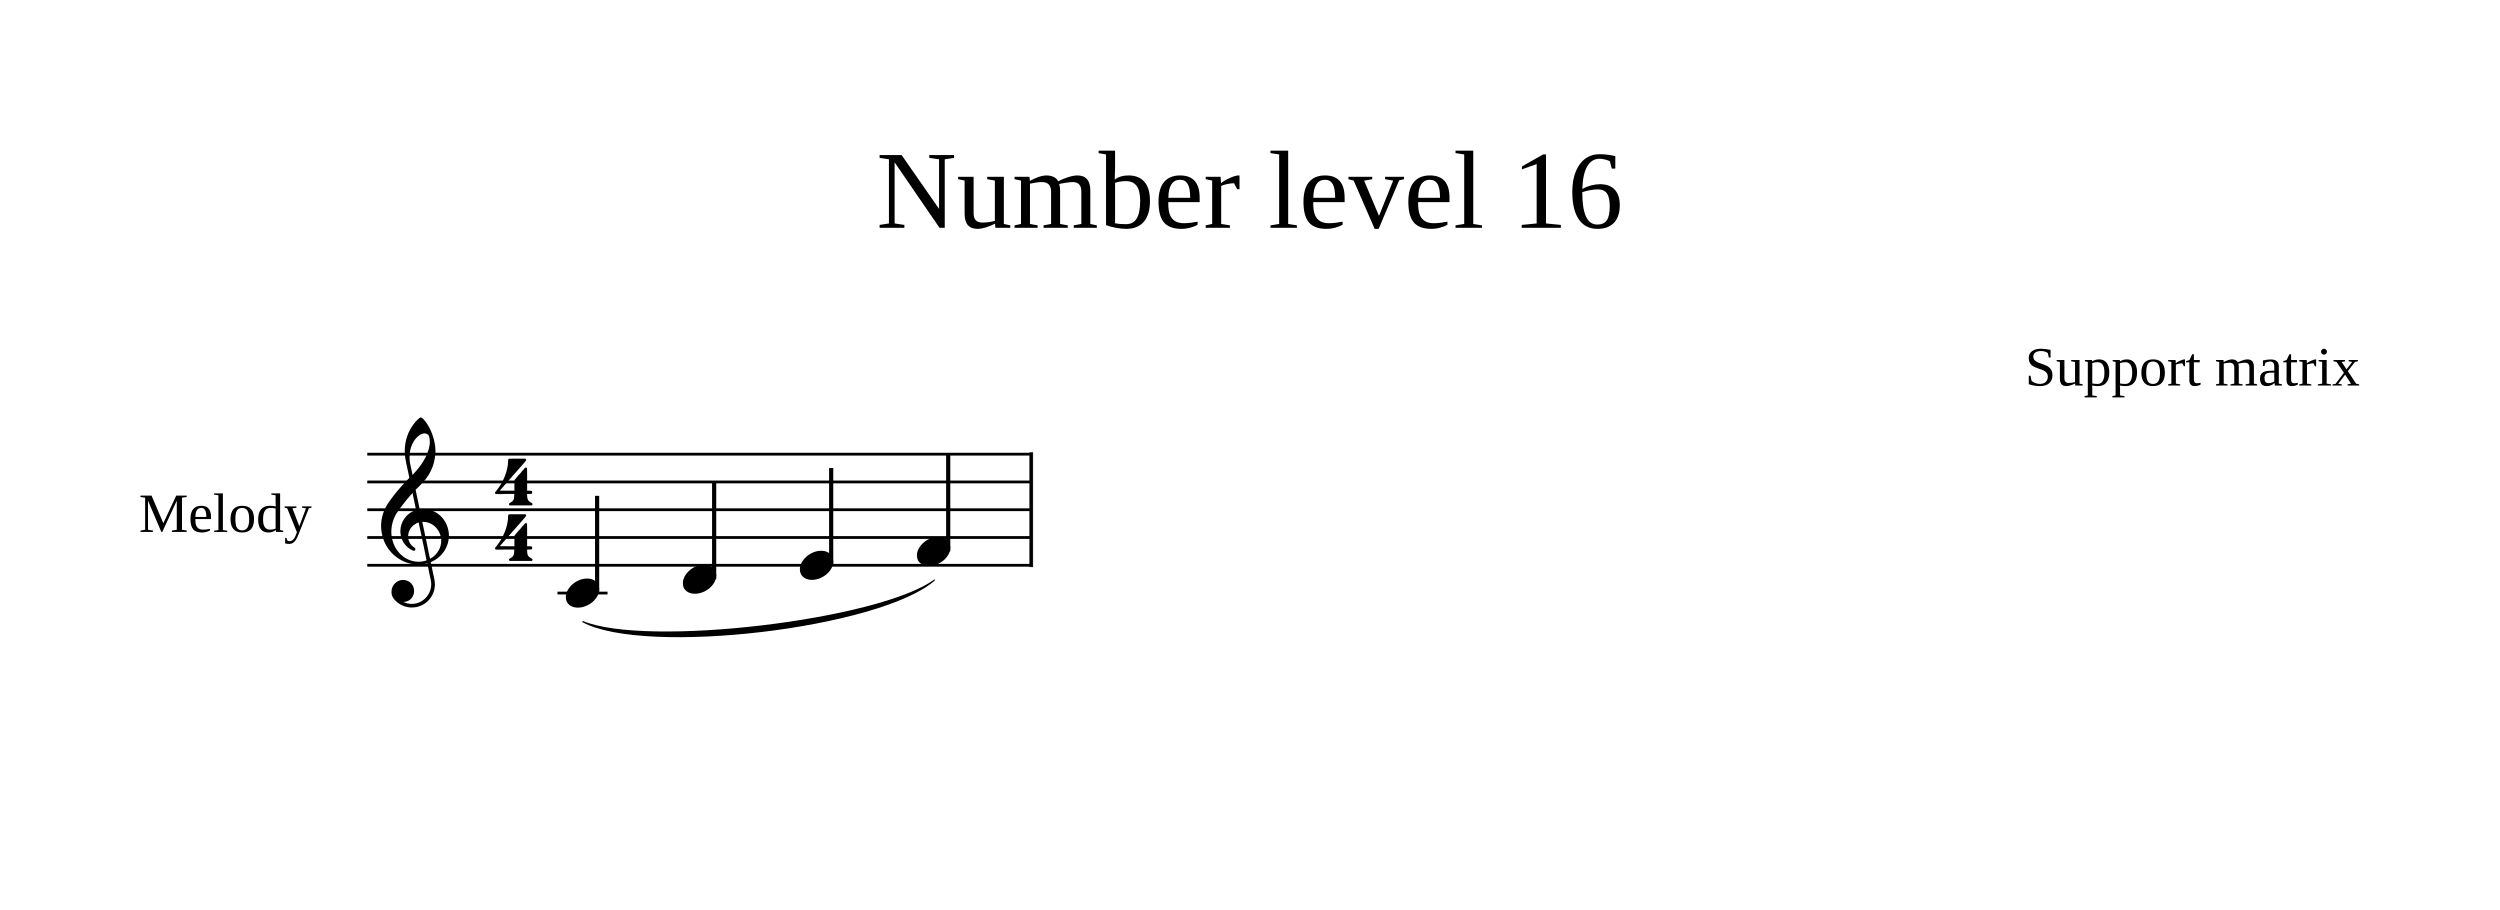
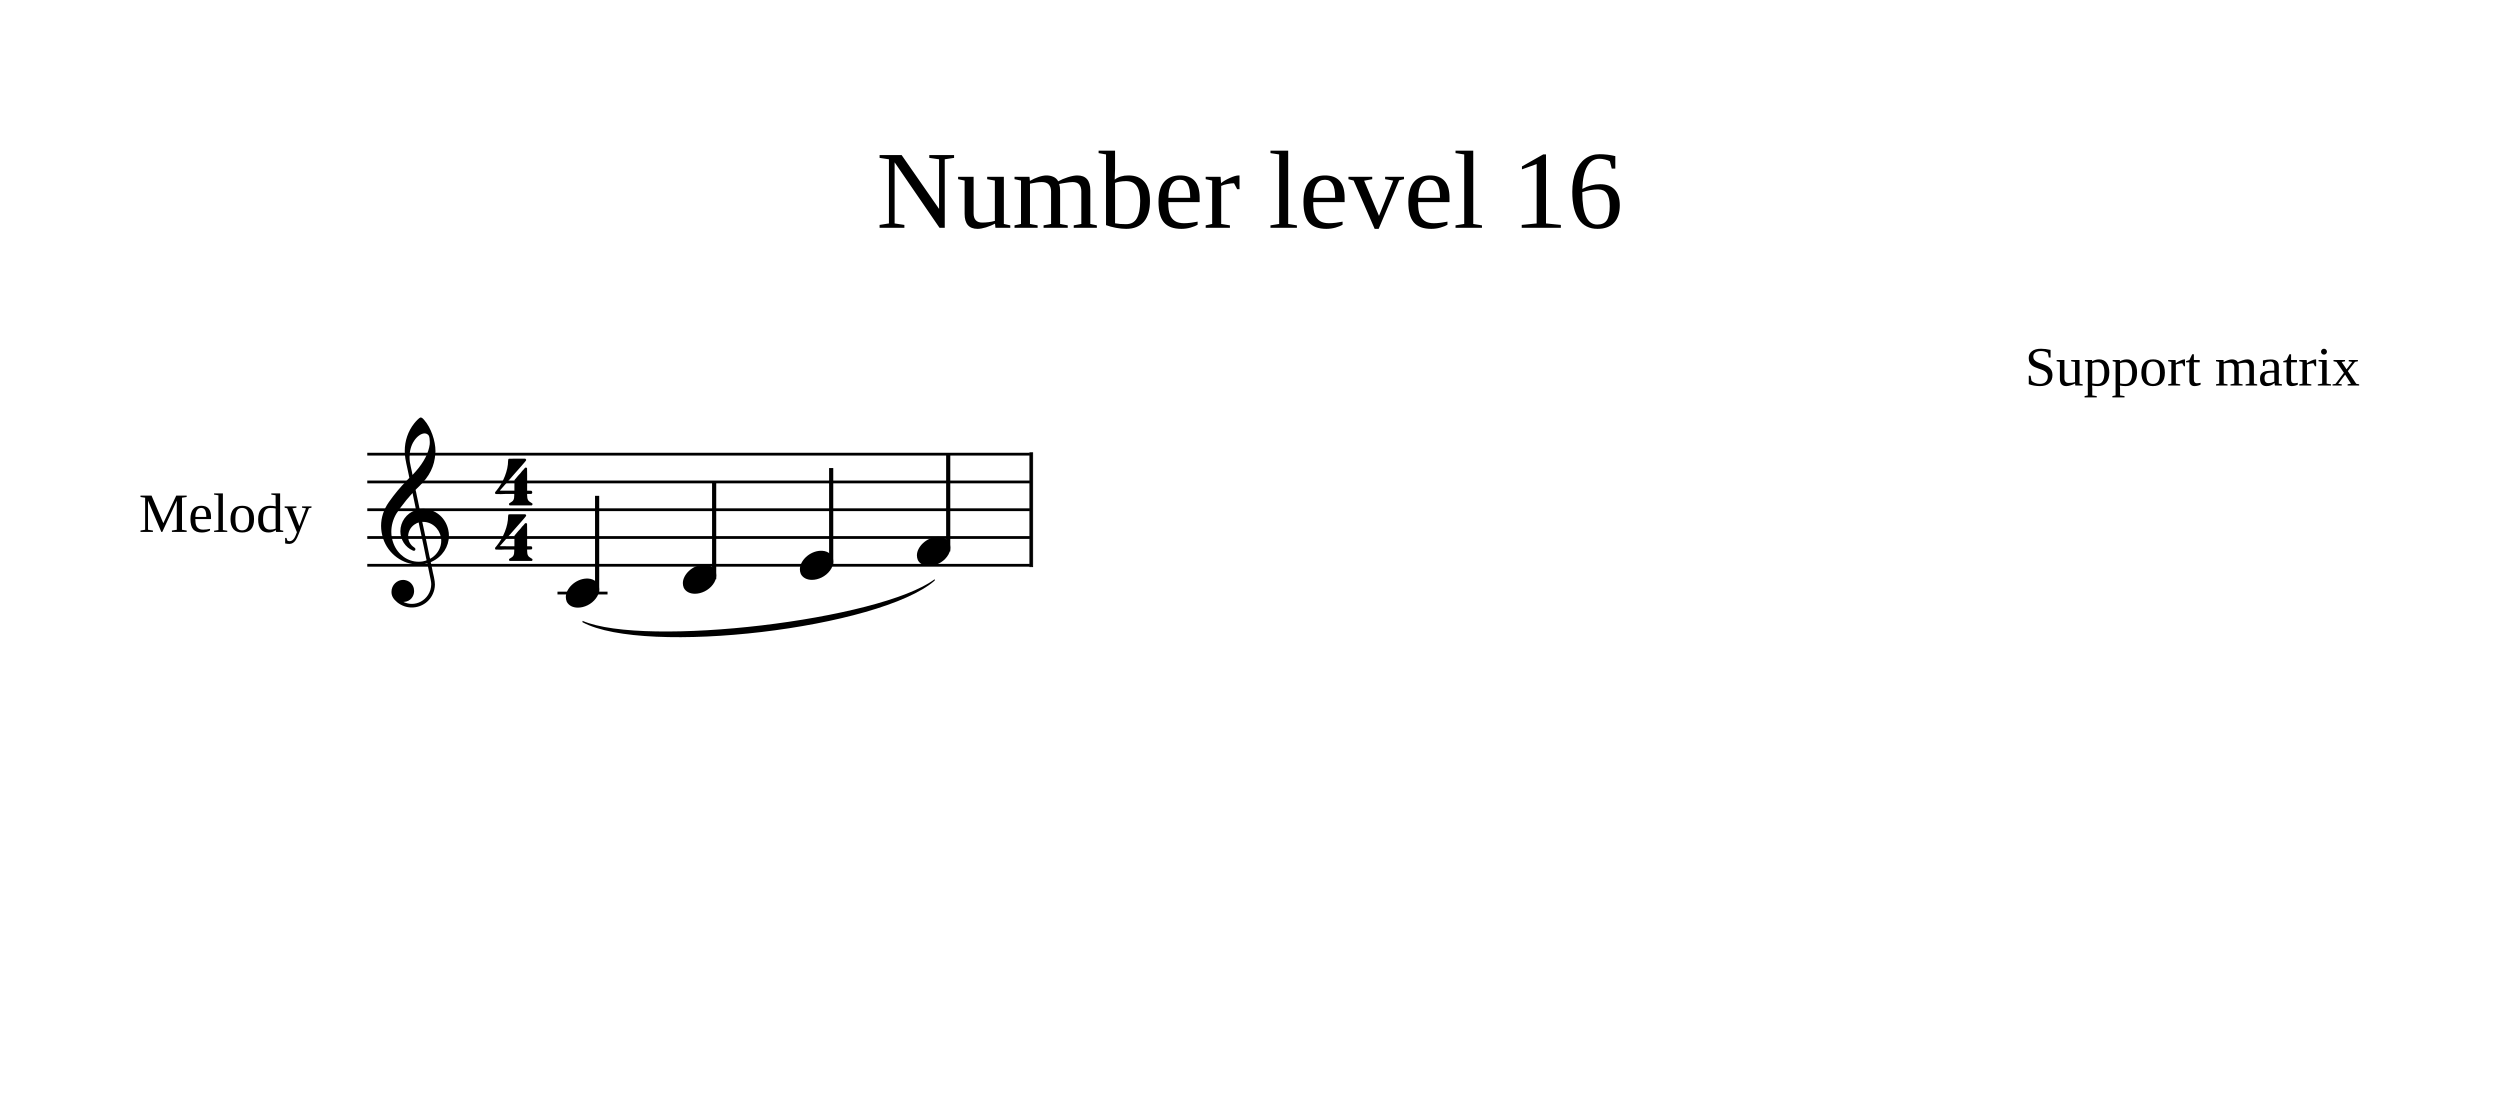
- <svg xmlns="http://www.w3.org/2000/svg" id="osmdSvgPage1" width="900" height="327.339" viewBox="0 0 900 327.339" style="background-color: rgb(255, 255, 255);">
+ <svg xmlns="http://www.w3.org/2000/svg" id="osmdSvgPage1" width="900" height="400" viewBox="0 0 900 400" style="background-color: rgb(255, 255, 255);">
  <g class="staffline" id="Melody0-1">
    <g class="vf-measure" id="1">
      <path stroke-width="1" fill="none" stroke="#000000" stroke-dasharray="none" d="M132.217 163.5L370.762 163.5" />
      <path stroke-width="1" fill="none" stroke="#000000" stroke-dasharray="none" d="M132.217 173.5L370.762 173.5" />
      <path stroke-width="1" fill="none" stroke="#000000" stroke-dasharray="none" d="M132.217 183.5L370.762 183.5" />
      <path stroke-width="1" fill="none" stroke="#000000" stroke-dasharray="none" d="M132.217 193.5L370.762 193.5" />
      <path stroke-width="1" fill="none" stroke="#000000" stroke-dasharray="none" d="M132.217 203.5L370.762 203.5" />
      <rect stroke-width="0.3" fill="#000000" stroke="#000000" stroke-dasharray="none" x="370.762" y="163" width="1" height="41" />
      <g class="vf-clef">
        <path stroke-width="0.3" fill="#000000" stroke="none" stroke-dasharray="none" d="M151.271 150.329C151.329 150.3,151.386 150.3,151.473 150.3C151.818 150.3,152.222 150.588,152.798 151.308C155.13 153.986,156.772 158.652,156.772 162.454C156.772 162.742,156.714 162.972,156.714 163.26C156.455 167.782,154.612 171.497,150.954 175.01L149.975 175.961L149.63 176.335L149.63 176.45L149.831 177.314L150.148 178.87L150.465 180.31C150.897 182.268,151.07 183.276,151.07 183.276C151.07 183.276,151.07 183.276,151.07 183.276C151.07 183.276,151.185 183.276,151.329 183.247C151.473 183.247,151.934 183.19,152.423 183.19C152.769 183.19,153.114 183.247,153.287 183.247C157.348 183.766,160.487 186.674,161.38 190.764C161.553 191.426,161.61 192.146,161.61 192.866C161.61 196.754,159.278 200.47,155.39 202.226C155.159 202.37,155.073 202.399,155.073 202.399L155.073 202.428C155.073 202.428,155.246 203.09,155.39 203.839L155.822 206.028L156.225 207.785C156.455 208.908,156.57 209.714,156.57 210.434C156.57 211.068,156.484 211.644,156.34 212.306C155.361 216.31,151.876 218.7,148.247 218.7C146.462 218.7,144.618 218.124,143.006 216.828C141.566 215.618,140.932 214.524,140.932 213.084C140.932 210.55,142.977 208.764,145.108 208.764C145.857 208.764,146.606 208.994,147.326 209.426C148.535 210.262,149.082 211.529,149.082 212.767C149.082 214.668,147.758 216.54,145.482 216.684L145.252 216.684L145.425 216.799C146.375 217.202,147.326 217.404,148.247 217.404C150.58 217.404,152.769 216.223,154.094 214.178C154.842 213.026,155.246 211.673,155.246 210.319C155.246 209.801,155.159 209.282,155.044 208.706C155.044 208.649,154.958 208.188,154.842 207.756C154.209 204.646,153.834 202.831,153.834 202.831C153.834 202.831,153.834 202.831,153.834 202.831C153.777 202.831,153.662 202.831,153.575 202.889C153.287 202.946,152.682 203.09,152.423 203.119C151.79 203.206,151.185 203.234,150.609 203.234C144.964 203.234,139.722 199.433,137.908 193.817C137.447 192.319,137.188 190.822,137.188 189.324C137.188 186.329,138.138 183.391,139.982 180.77C141.998 177.919,144.014 175.471,146.49 172.937L147.354 172.044L147.153 170.978L146.778 169.222L146.289 166.975C146.145 166.14,145.972 165.334,145.943 165.161C145.799 164.21,145.713 163.289,145.713 162.338C145.713 158.71,146.894 155.225,149.111 152.431C149.774 151.567,150.954 150.415,151.271 150.329M153.028 156.031C152.97 156.031,152.884 156.031,152.798 156.031C151.617 156.031,150.09 157.126,149.054 158.738C147.988 160.322,147.441 162.425,147.441 164.585C147.441 165.161,147.47 165.766,147.556 166.37C147.642 166.802,147.671 167.09,147.902 168.127L148.305 169.942C148.42 170.489,148.506 170.921,148.506 170.978L148.506 170.978C148.535 170.978,149.428 169.999,149.716 169.654C152.596 166.399,154.324 162.972,154.698 159.948C154.727 159.66,154.727 159.43,154.727 159.142C154.727 158.249,154.612 157.385,154.41 156.924C154.18 156.463,153.662 156.089,153.028 156.031M148.679 178.294C148.622 177.89,148.535 177.574,148.535 177.516C148.535 177.516,148.535 177.516,148.506 177.516C148.449 177.516,147.21 178.956,146.346 179.964C144.878 181.75,143.322 183.881,142.689 184.918C141.479 186.962,140.874 189.238,140.874 191.484C140.874 192.953,141.162 194.364,141.681 195.718C143.236 199.721,146.807 202.226,150.695 202.226C151.156 202.226,151.674 202.198,152.164 202.111C152.798 201.996,153.575 201.766,153.575 201.679L153.575 201.679C153.575 201.679,153.518 201.391,153.431 201.074L152.596 196.956L151.934 193.874L151.502 191.743L151.041 189.67C150.81 188.431,150.724 188.114,150.724 188.114C150.724 188.114,150.724 188.086,150.695 188.086C150.522 188.086,149.601 188.546,149.198 188.834C147.7 189.871,146.922 191.513,146.922 193.126C146.922 194.652,147.671 196.178,149.111 197.071C149.428 197.273,149.543 197.446,149.543 197.647C149.543 197.676,149.543 197.762,149.543 197.791C149.486 198.137,149.284 198.281,148.996 198.281C148.881 198.281,148.737 198.252,148.564 198.166C145.914 197.014,144.129 194.278,144.129 191.282L144.129 191.282C144.129 187.826,146.289 184.831,149.601 183.65L149.774 183.593L149.486 182.153L148.679 178.294M152.999 187.913C152.769 187.884,152.538 187.884,152.366 187.884C152.308 187.884,152.222 187.884,152.164 187.884L152.02 187.884L152.135 188.402L152.74 191.225L153.114 193.068L153.518 194.882L154.324 198.886L154.641 200.412C154.756 200.815,154.814 201.161,154.842 201.161C154.842 201.161,154.842 201.161,154.842 201.161C154.871 201.161,155.361 200.873,155.678 200.642C157.146 199.606,158.241 197.993,158.644 196.322C158.788 195.775,158.846 195.199,158.846 194.652C158.846 191.311,156.369 188.287,152.999 187.913" />
      </g>
      <g class="vf-timesignature">
        <path stroke-width="0.3" fill="#000000" stroke="none" stroke-dasharray="none" d="M183.228 165.154C183.257 165.126,183.66 165.126,184.898 165.126C185.273 165.126,185.676 165.126,186.194 165.126L189.103 165.126L189.19 165.212C189.334 165.298,189.42 165.442,189.42 165.558C189.42 165.73,189.334 165.846,189.218 165.961C189.19 166.047,188.93 166.278,188.758 166.537L187.231 168.294L185.273 170.511L184.236 171.692L182.681 173.478L180.636 175.81C180.29 176.242,179.916 176.588,179.916 176.588C179.916 176.588,179.916 176.588,179.916 176.588C179.916 176.646,180.175 176.646,182.566 176.646L185.186 176.646L185.186 174.774C185.186 172.873,185.186 172.844,185.215 172.815C185.273 172.729,185.532 172.412,186.54 171.231L186.943 170.799L187.346 170.367L187.951 169.59L188.585 168.927L188.902 168.524C189.017 168.351,189.19 168.322,189.334 168.322C189.506 168.322,189.65 168.409,189.737 168.553C189.766 168.639,189.766 168.697,189.766 170.828C189.766 171.318,189.766 171.922,189.766 172.642L189.766 176.646L190.486 176.646C191.148 176.646,191.177 176.646,191.263 176.674C191.494 176.761,191.609 176.991,191.609 177.25C191.609 177.394,191.58 177.567,191.465 177.682C191.292 177.826,191.263 177.826,190.486 177.826L189.766 177.826L189.766 178.316C189.794 179.785,190.082 180.361,191.206 180.966C191.609 181.167,191.695 181.225,191.695 181.513C191.695 181.714,191.638 181.801,191.494 181.916L191.407 181.945L187.462 181.945L183.545 181.945L183.458 181.916C183.286 181.801,183.257 181.714,183.257 181.513C183.257 181.225,183.286 181.167,183.718 180.966C184.841 180.361,185.129 179.785,185.129 178.316L185.129 177.826L181.817 177.826C181.212 177.884,180.722 177.884,180.319 177.884C178.505 177.884,178.476 177.826,178.447 177.826C178.274 177.769,178.217 177.596,178.217 177.394C178.217 177.394,178.217 177.394,178.217 177.394C178.217 177.193,178.217 177.193,178.793 176.53C181.212 173.593,182.911 169.33,182.911 165.932C182.911 165.414,182.998 165.241,183.228 165.154M184.956 183.529L184.985 183.529L184.898 183.529L184.956 183.529M184.956 164.118L184.985 164.118L184.898 164.118L184.956 164.118" />
        <path stroke-width="0.3" fill="#000000" stroke="none" stroke-dasharray="none" d="M183.228 185.154C183.257 185.126,183.66 185.126,184.898 185.126C185.273 185.126,185.676 185.126,186.194 185.126L189.103 185.126L189.19 185.212C189.334 185.298,189.42 185.442,189.42 185.558C189.42 185.73,189.334 185.846,189.218 185.961C189.19 186.047,188.93 186.278,188.758 186.537L187.231 188.294L185.273 190.511L184.236 191.692L182.681 193.478L180.636 195.81C180.29 196.242,179.916 196.588,179.916 196.588C179.916 196.588,179.916 196.588,179.916 196.588C179.916 196.646,180.175 196.646,182.566 196.646L185.186 196.646L185.186 194.774C185.186 192.873,185.186 192.844,185.215 192.815C185.273 192.729,185.532 192.412,186.54 191.231L186.943 190.799L187.346 190.367L187.951 189.59L188.585 188.927L188.902 188.524C189.017 188.351,189.19 188.322,189.334 188.322C189.506 188.322,189.65 188.409,189.737 188.553C189.766 188.639,189.766 188.697,189.766 190.828C189.766 191.318,189.766 191.922,189.766 192.642L189.766 196.646L190.486 196.646C191.148 196.646,191.177 196.646,191.263 196.674C191.494 196.761,191.609 196.991,191.609 197.25C191.609 197.394,191.58 197.567,191.465 197.682C191.292 197.826,191.263 197.826,190.486 197.826L189.766 197.826L189.766 198.316C189.794 199.785,190.082 200.361,191.206 200.966C191.609 201.167,191.695 201.225,191.695 201.513C191.695 201.714,191.638 201.801,191.494 201.916L191.407 201.945L187.462 201.945L183.545 201.945L183.458 201.916C183.286 201.801,183.257 201.714,183.257 201.513C183.257 201.225,183.286 201.167,183.718 200.966C184.841 200.361,185.129 199.785,185.129 198.316L185.129 197.826L181.817 197.826C181.212 197.884,180.722 197.884,180.319 197.884C178.505 197.884,178.476 197.826,178.447 197.826C178.274 197.769,178.217 197.596,178.217 197.394C178.217 197.394,178.217 197.394,178.217 197.394C178.217 197.193,178.217 197.193,178.793 196.53C181.212 193.593,182.911 189.33,182.911 185.932C182.911 185.414,182.998 185.241,183.228 185.154M184.956 203.529L184.985 203.529L184.898 203.529L184.956 203.529M184.956 184.118L184.985 184.118L184.898 184.118L184.956 184.118" />
      </g>
-       <g class="vf-ledgers" id="vf-auto2074ledgers">
+       <g class="vf-ledgers" id="vf-auto1053ledgers">
        <path stroke-width="1" fill="none" stroke="#000000" stroke-dasharray="none" d="M200.695 213.5L218.713 213.5" />
      </g>
-       <g class="vf-stavenote" id="vf-auto2074">
+       <g class="vf-stavenote" id="vf-auto1053">
        <g class="vf-note" pointer-events="bounding-box">
          <g class="vf-stem" pointer-events="bounding-box">
-             <path stroke-width="1.5" fill="none" stroke="#000000" stroke-dasharray="none" class="vf-stem" id="vf-auto2074-stem" d="M214.963 213.5L214.963 178.5" />
+             <path stroke-width="1.5" fill="none" stroke="#000000" stroke-dasharray="none" class="vf-stem" id="vf-auto1053-stem" d="M214.963 213.5L214.963 178.5" />
          </g>
          <g class="vf-notehead" pointer-events="bounding-box">
            <path stroke-width="0.3" fill="#000000" stroke="none" stroke-dasharray="none" d="M211.052 208.277C211.164 208.277,211.333 208.277,211.361 208.277C211.361 208.277,211.389 208.277,211.389 208.277C211.389 208.277,211.558 208.277,211.698 208.277C214.225 208.418,215.713 210.074,215.713 212.152C215.713 213.163,215.376 214.314,214.534 215.409C212.934 217.572,210.322 218.751,208.048 218.751C206.279 218.751,204.762 218.049,204.032 216.617C203.808 216.055,203.695 215.522,203.695 214.932C203.695 211.871,207.121 208.474,211.052 208.277" />
          </g>
        </g>
        <g class="vf-modifiers" />
      </g>
-       <g class="vf-stavenote" id="vf-auto2078">
+       <g class="vf-stavenote" id="vf-auto1057">
        <g class="vf-note" pointer-events="bounding-box">
          <g class="vf-stem" pointer-events="bounding-box">
-             <path stroke-width="1.5" fill="none" stroke="#000000" stroke-dasharray="none" class="vf-stem" id="vf-auto2078-stem" d="M257.094 208.5L257.094 173.5" />
+             <path stroke-width="1.5" fill="none" stroke="#000000" stroke-dasharray="none" class="vf-stem" id="vf-auto1057-stem" d="M257.094 208.5L257.094 173.5" />
          </g>
          <g class="vf-notehead" pointer-events="bounding-box">
            <path stroke-width="0.3" fill="#000000" stroke="none" stroke-dasharray="none" d="M253.183 203.277C253.295 203.277,253.463 203.277,253.491 203.277C253.491 203.277,253.52 203.277,253.52 203.277C253.52 203.277,253.688 203.277,253.828 203.277C256.356 203.418,257.844 205.074,257.844 207.152C257.844 208.163,257.507 209.314,256.664 210.409C255.064 212.572,252.452 213.751,250.178 213.751C248.409 213.751,246.893 213.049,246.163 211.617C245.938 211.055,245.826 210.522,245.826 209.932C245.826 206.871,249.251 203.474,253.183 203.277" />
          </g>
        </g>
        <g class="vf-modifiers" />
      </g>
-       <g class="vf-stavenote" id="vf-auto2082">
+       <g class="vf-stavenote" id="vf-auto1061">
        <g class="vf-note" pointer-events="bounding-box">
          <g class="vf-stem" pointer-events="bounding-box">
-             <path stroke-width="1.5" fill="none" stroke="#000000" stroke-dasharray="none" class="vf-stem" id="vf-auto2082-stem" d="M299.224 203.5L299.224 168.5" />
+             <path stroke-width="1.5" fill="none" stroke="#000000" stroke-dasharray="none" class="vf-stem" id="vf-auto1061-stem" d="M299.224 203.5L299.224 168.5" />
          </g>
          <g class="vf-notehead" pointer-events="bounding-box">
            <path stroke-width="0.3" fill="#000000" stroke="none" stroke-dasharray="none" d="M295.313 198.277C295.425 198.277,295.594 198.277,295.622 198.277C295.622 198.277,295.65 198.277,295.65 198.277C295.65 198.277,295.818 198.277,295.959 198.277C298.486 198.418,299.974 200.074,299.974 202.152C299.974 203.163,299.637 204.314,298.795 205.409C297.194 207.572,294.583 208.751,292.308 208.751C290.539 208.751,289.023 208.049,288.293 206.617C288.068 206.055,287.956 205.522,287.956 204.932C287.956 201.871,291.382 198.474,295.313 198.277" />
          </g>
        </g>
        <g class="vf-modifiers" />
      </g>
-       <g class="vf-stavenote" id="vf-auto2086">
+       <g class="vf-stavenote" id="vf-auto1065">
        <g class="vf-note" pointer-events="bounding-box">
          <g class="vf-stem" pointer-events="bounding-box">
-             <path stroke-width="1.5" fill="none" stroke="#000000" stroke-dasharray="none" class="vf-stem" id="vf-auto2086-stem" d="M341.355 198.5L341.355 163.5" />
+             <path stroke-width="1.5" fill="none" stroke="#000000" stroke-dasharray="none" class="vf-stem" id="vf-auto1065-stem" d="M341.355 198.5L341.355 163.5" />
          </g>
          <g class="vf-notehead" pointer-events="bounding-box">
            <path stroke-width="0.3" fill="#000000" stroke="none" stroke-dasharray="none" d="M337.443 193.277C337.556 193.277,337.724 193.277,337.752 193.277C337.752 193.277,337.78 193.277,337.78 193.277C337.78 193.277,337.949 193.277,338.089 193.277C340.616 193.418,342.105 195.074,342.105 197.152C342.105 198.163,341.768 199.314,340.925 200.409C339.325 202.572,336.713 203.751,334.439 203.751C332.67 203.751,331.153 203.049,330.423 201.617C330.199 201.055,330.086 200.522,330.086 199.932C330.086 196.871,333.512 193.474,337.443 193.277" />
          </g>
        </g>
        <g class="vf-modifiers" />
      </g>
    </g>
-     <g class="vf-curve" id="vf-auto2074-slur">
+     <g class="vf-curve" id="vf-auto1053-slur">
      <path stroke-width="0.3" fill="#000000" stroke="none" stroke-dasharray="none" d="M209.704 223.5C232.268 233.196,316.826 223.193,336.504 208.5L336.504 209C316.826 226.193,232.268 236.196,209.704 224L209.704 223.5Z" />
    </g>
  </g>
  <g class="vf-text">
    <text stroke-width="0.3" fill="#000000" stroke="none" stroke-dasharray="none" font-family="Times New Roman" font-size="20px" font-weight="normal" font-style="normal" x="50" y="191.5">Melody</text>
  </g>
  <g class="vf-text">
    <text stroke-width="0.3" fill="#000000" stroke="none" stroke-dasharray="none" font-family="Times New Roman" font-size="40px" font-weight="normal" font-style="normal" x="315.5" y="82">Number level 16</text>
  </g>
  <g class="vf-text">
    <text stroke-width="0.3" fill="#000000" stroke="none" stroke-dasharray="none" font-family="Times New Roman" font-size="20px" font-weight="normal" font-style="normal" x="729" y="138.8">Support matrix</text>
  </g>
</svg>
